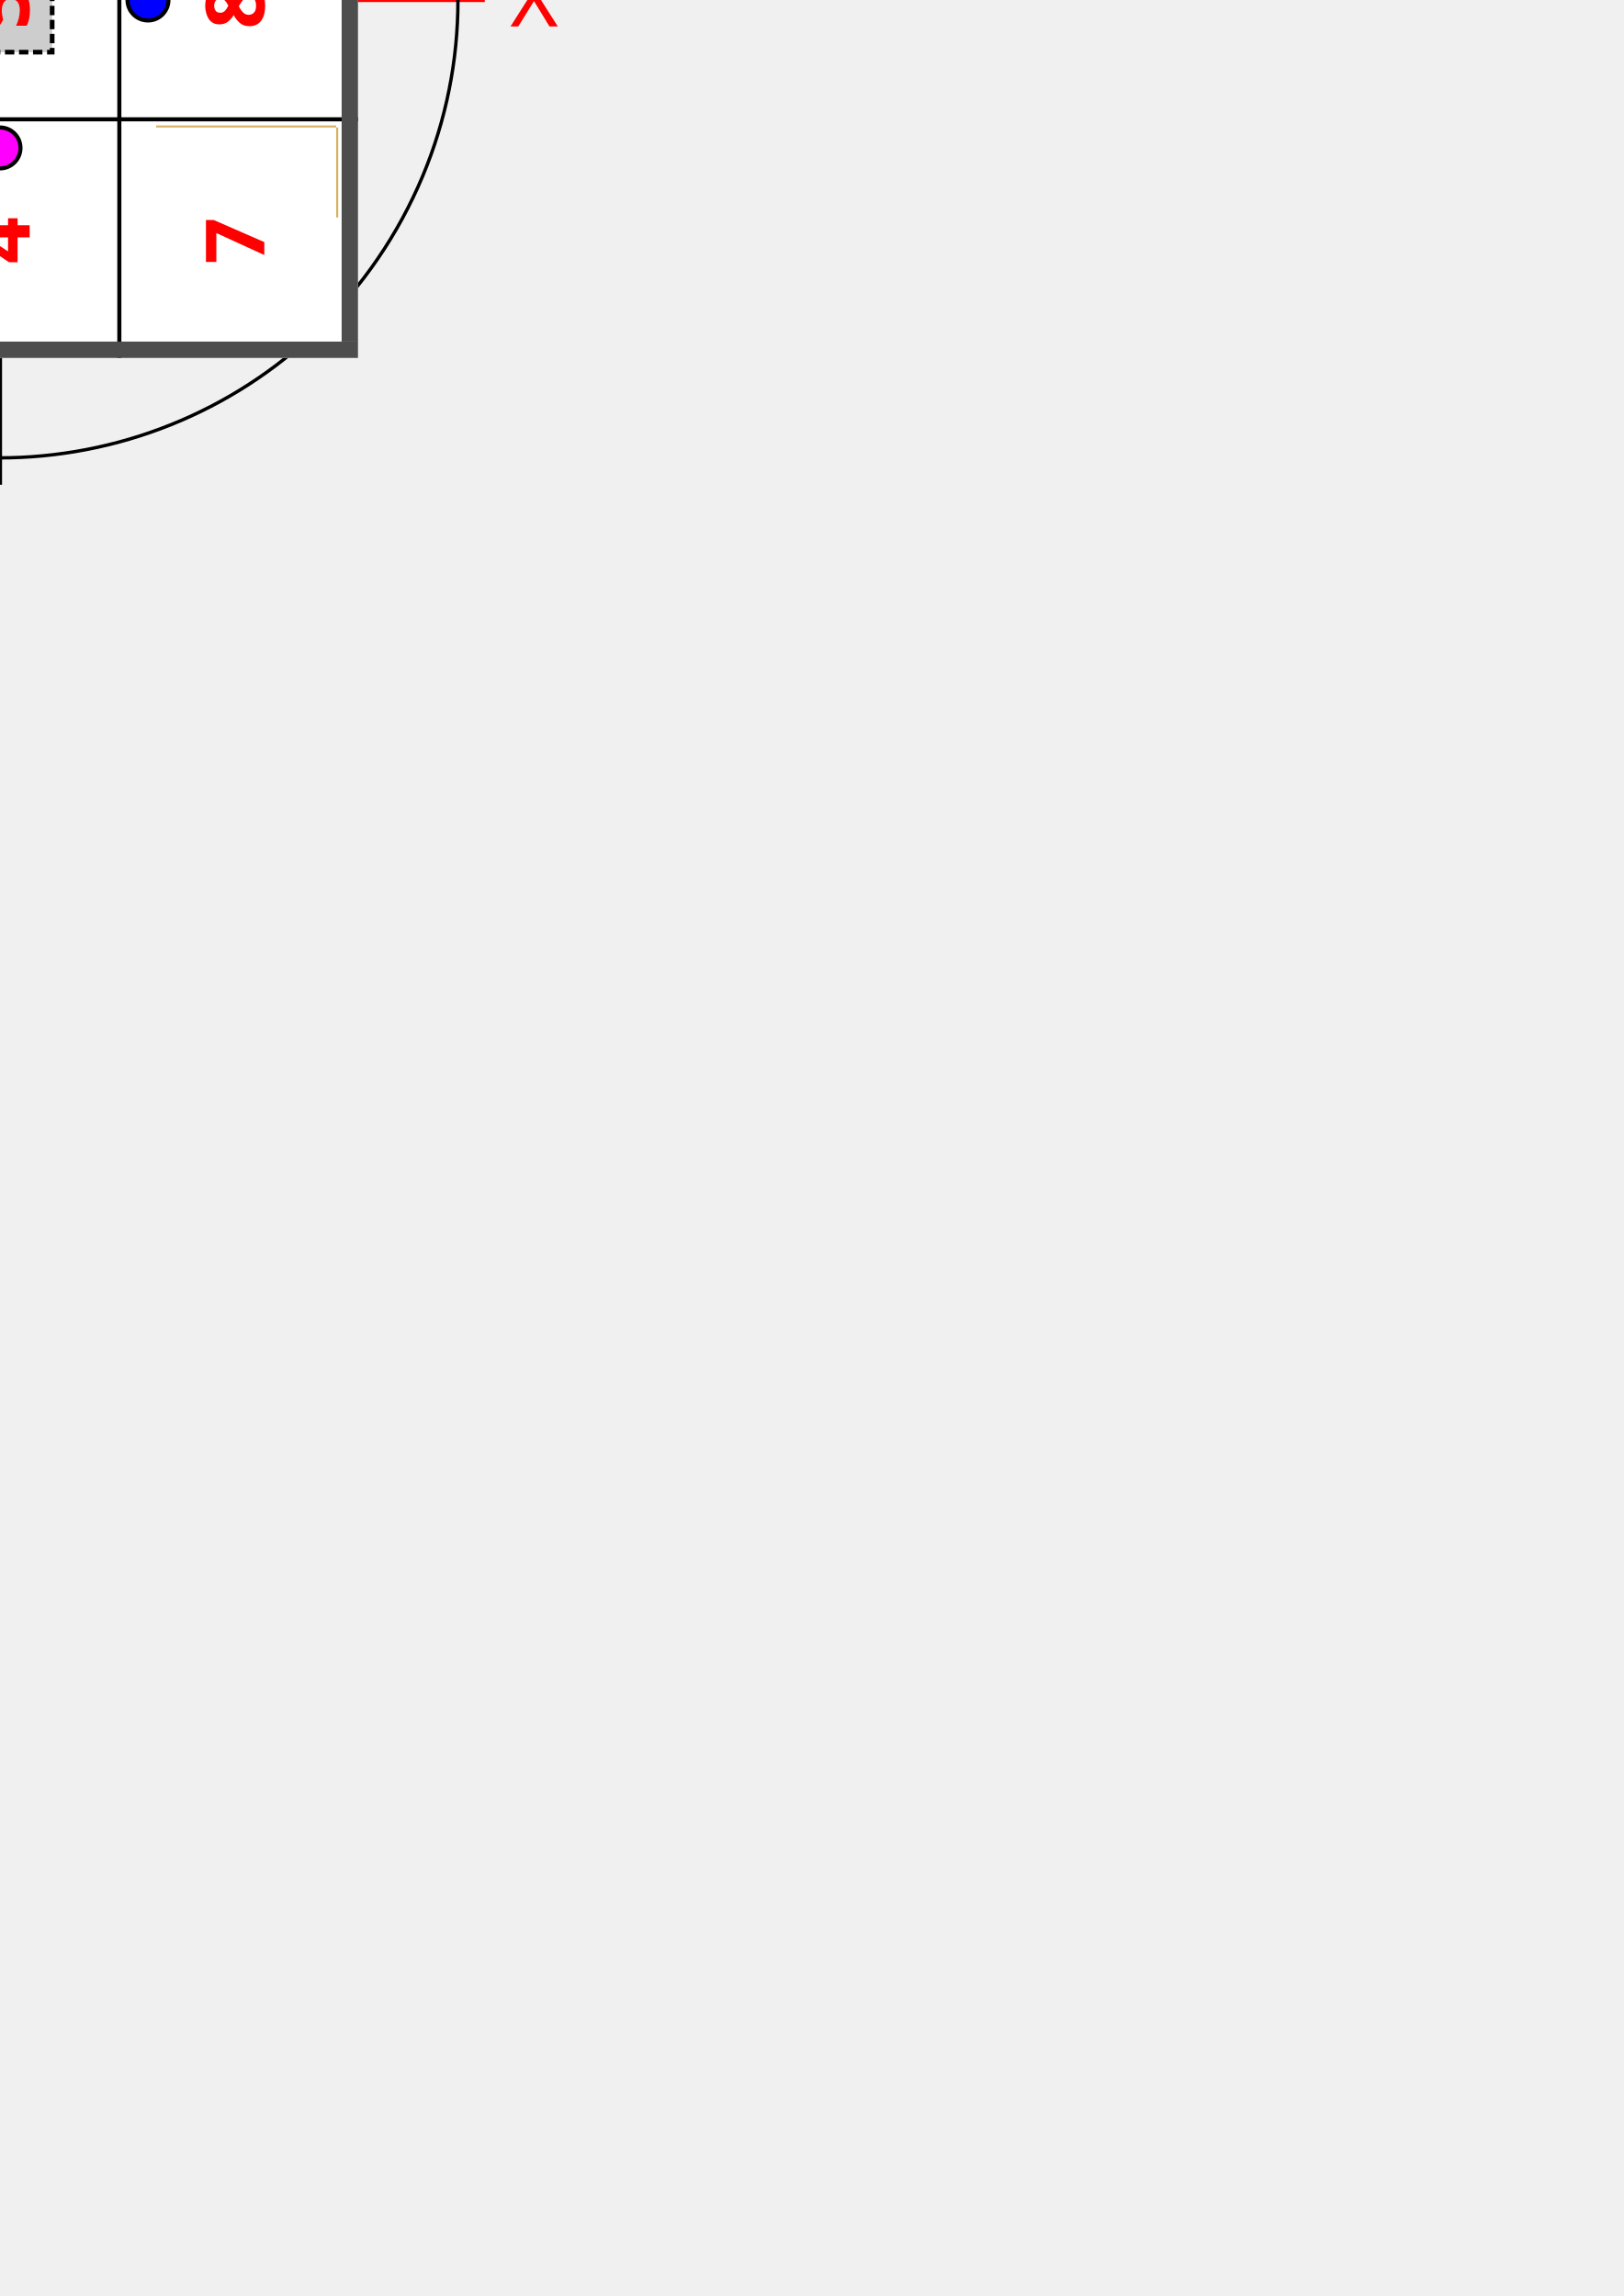
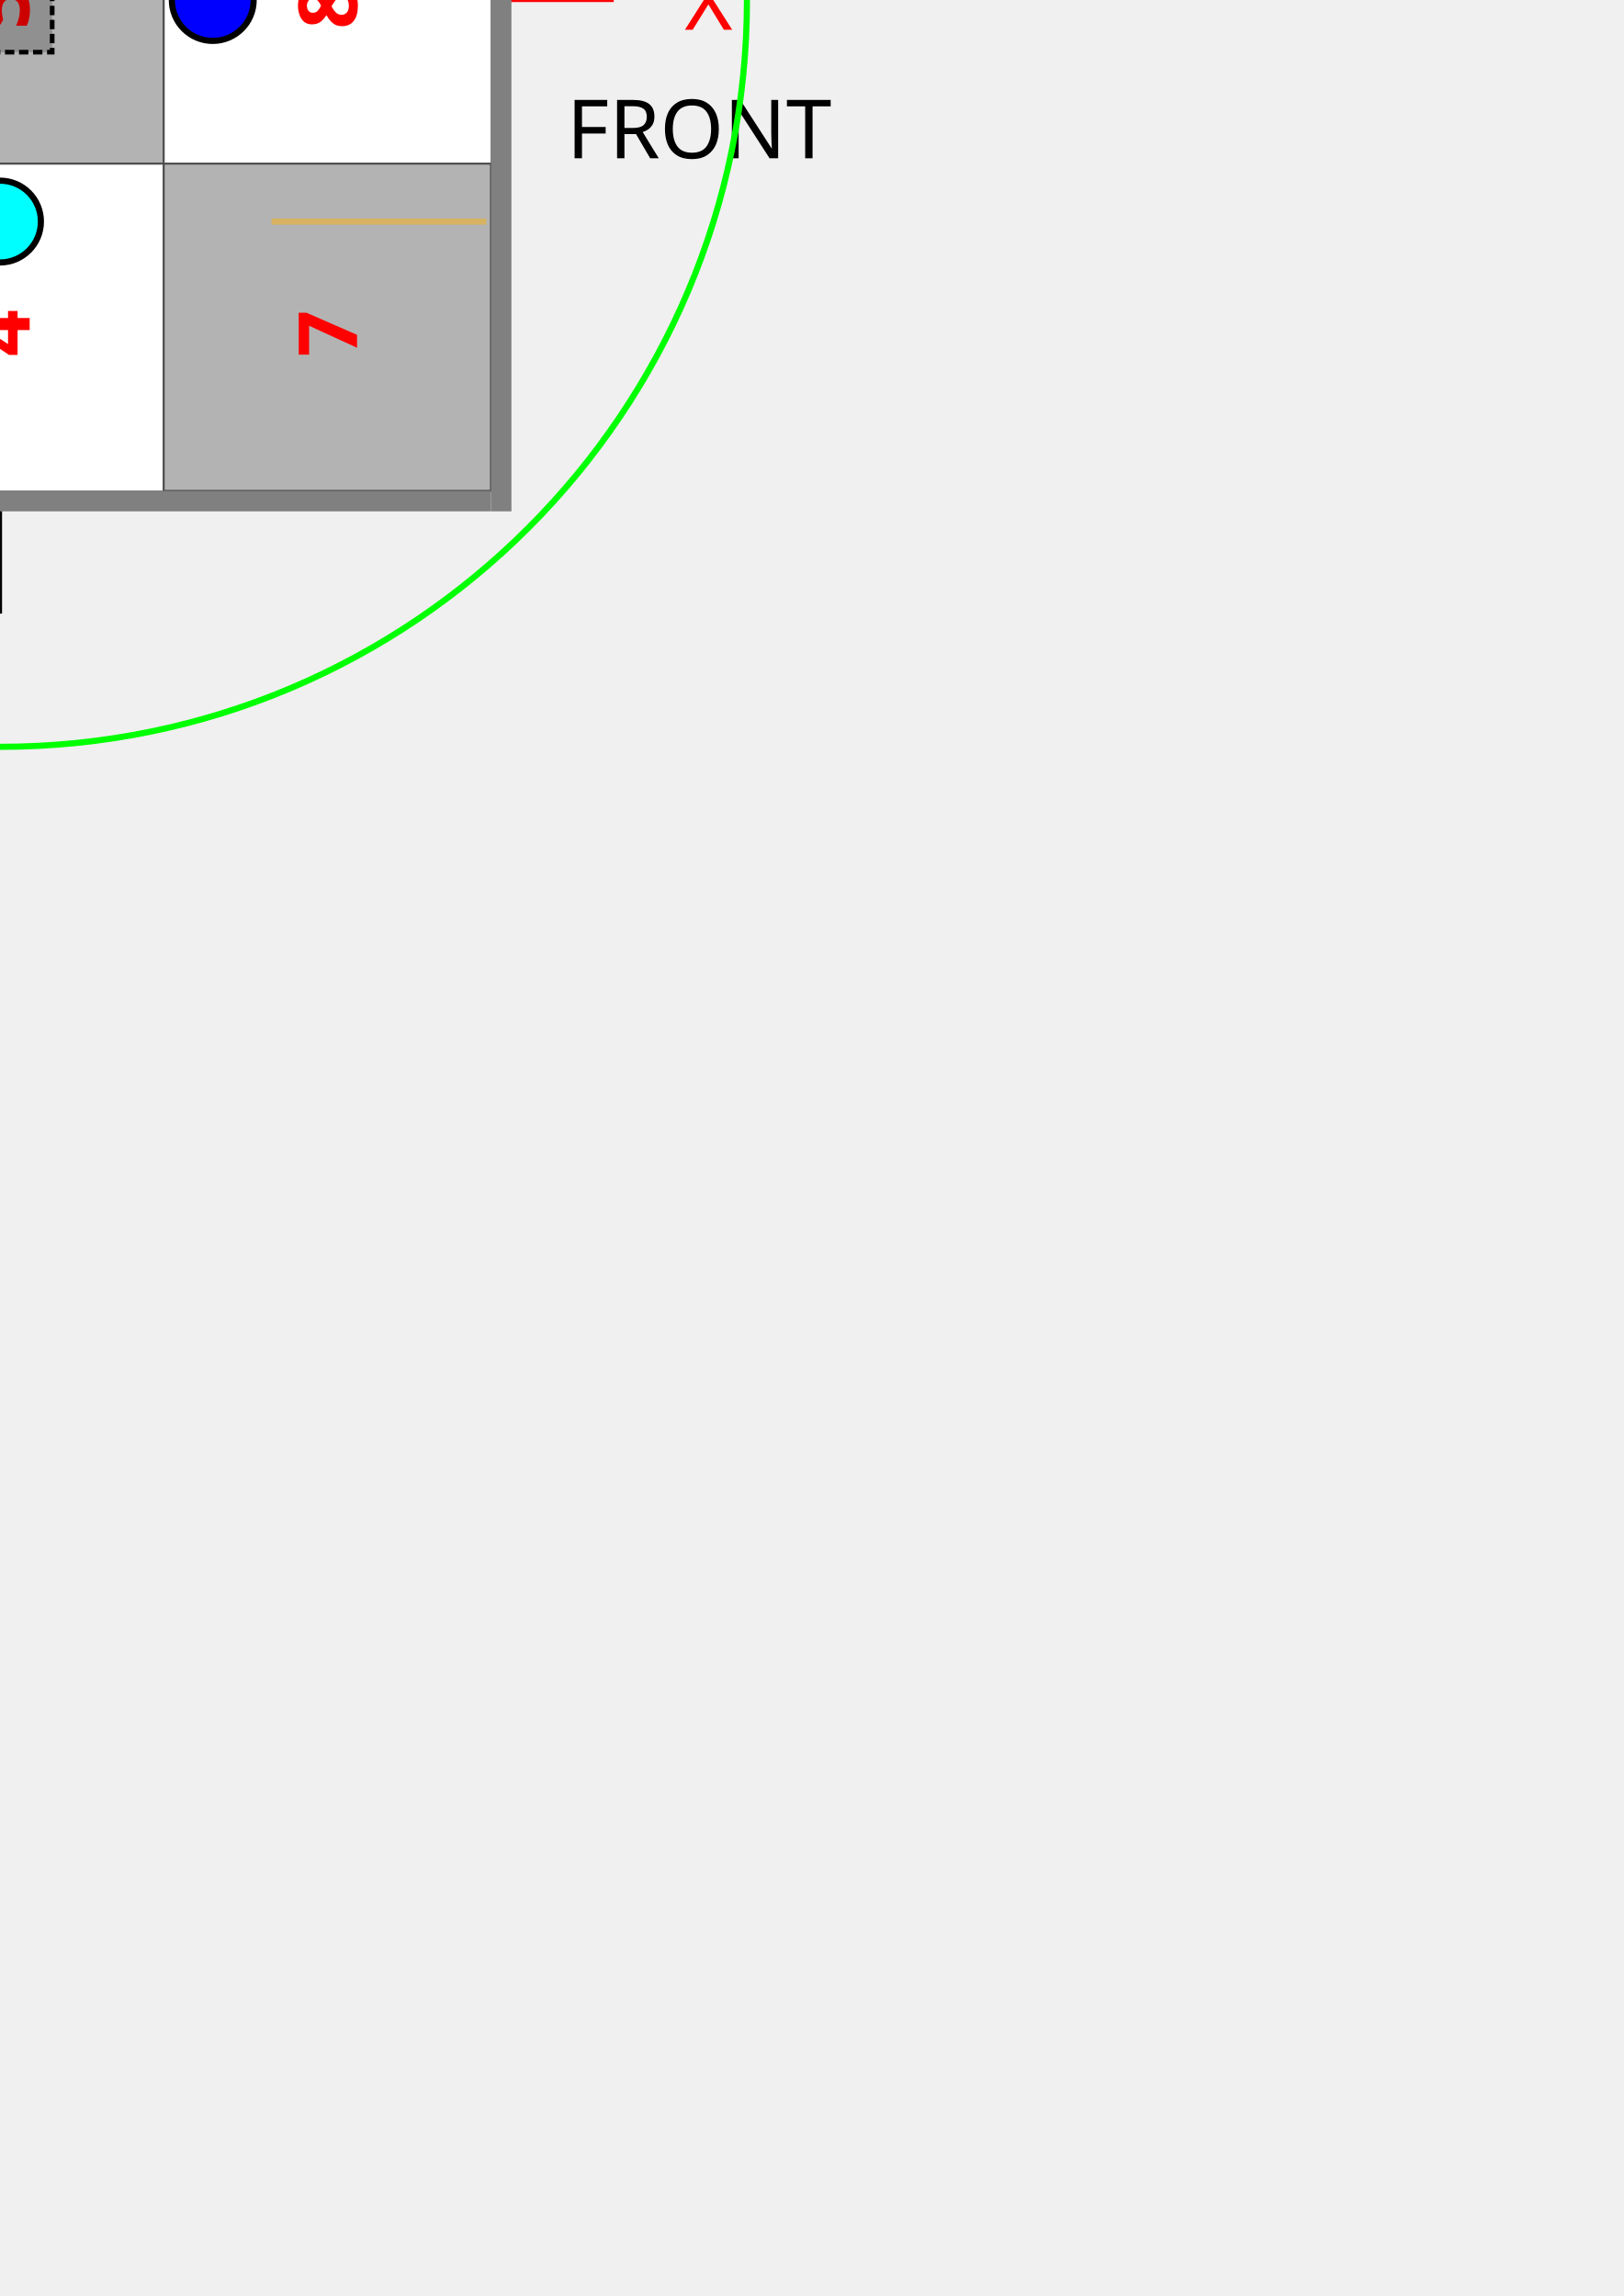
<svg xmlns="http://www.w3.org/2000/svg" width="210mm" height="297mm" viewBox="0 0 210 297" version="1.1" id="svg8">
  <defs id="defs2">
-     <marker style="overflow:visible" id="Arrow1Mstart" refX="0.0" refY="0.0" orient="auto">
-       <path transform="scale(0.4) translate(10,0)" style="fill-rule:evenodd;stroke:#000000;stroke-width:1pt;stroke-opacity:1;fill:#000000;fill-opacity:1" d="M 0.0,0.0 L 5.0,-5.0 L -12.5,0.0 L 5.0,5.0 L 0.0,0.0 z " id="path4593" />
-     </marker>
-     <marker style="overflow:visible" id="Arrow1Sstart" refX="0.0" refY="0.0" orient="auto">
-       <path transform="scale(0.2) translate(6,0)" style="fill-rule:evenodd;stroke:#000000;stroke-width:1pt;stroke-opacity:1;fill:#000000;fill-opacity:1" d="M 0.0,0.0 L 5.0,-5.0 L -12.5,0.0 L 5.0,5.0 L 0.0,0.0 z " id="path4599" />
-     </marker>
    <marker orient="auto" refY="0" refX="0" id="Arrow1Send" style="overflow:visible">
-       <path id="path951" d="M 0,0 5,-5 -12.5,0 5,5 Z" style="fill:#000000;fill-opacity:1;fill-rule:evenodd;stroke:#000000;stroke-width:1pt;stroke-opacity:1" transform="matrix(-0.2,0,0,-0.2,-1.2,0)" />
+       <path id="path951" d="M 0,0 5,-5 -12.5,0 5,5 Z" style="fill:#0000ff;fill-opacity:1;fill-rule:evenodd;stroke:#0000ff;stroke-width:1pt;stroke-opacity:1" transform="matrix(-0.2,0,0,-0.2,-1.2,0)" />
    </marker>
    <marker orient="auto" refY="0" refX="0" id="Arrow1Mend" style="overflow:visible">
      <path id="path945" d="M 0,0 5,-5 -12.5,0 5,5 Z" style="fill:#000000;fill-opacity:1;fill-rule:evenodd;stroke:#000000;stroke-width:1pt;stroke-opacity:1" transform="matrix(-0.4,0,0,-0.4,-4,0)" />
    </marker>
    <marker orient="auto" refY="0" refX="0" id="Arrow1Send-7" style="overflow:visible">
      <path id="path951-8" d="M 0,0 5,-5 -12.5,0 5,5 Z" style="fill:#000000;fill-opacity:1;fill-rule:evenodd;stroke:#000000;stroke-width:1pt;stroke-opacity:1" transform="matrix(-0.2,0,0,-0.2,-1.2,0)" />
    </marker>
    <marker orient="auto" refY="0" refX="0" id="Arrow1Send-2" style="overflow:visible">
      <path id="path951-86" d="M 0,0 5,-5 -12.5,0 5,5 Z" style="fill:#0000ff;fill-opacity:1;fill-rule:evenodd;stroke:#0000ff;stroke-width:1pt;stroke-opacity:1" transform="matrix(-0.2,0,0,-0.2,-1.2,0)" />
    </marker>
    <marker orient="auto" refY="0" refX="0" id="Arrow1Send-2-3" style="overflow:visible">
      <path id="path951-86-8" d="M 0,0 5,-5 -12.5,0 5,5 Z" style="fill:#0000ff;fill-opacity:1;fill-rule:evenodd;stroke:#0000ff;stroke-width:1pt;stroke-opacity:1" transform="matrix(-0.2,0,0,-0.2,-1.2,0)" />
    </marker>
    <marker orient="auto" refY="0" refX="0" id="Arrow1Send-6" style="overflow:visible">
-       <path id="path951-1" d="M 0,0 5,-5 -12.5,0 5,5 Z" style="fill:#000000;fill-opacity:1;fill-rule:evenodd;stroke:#000000;stroke-width:1pt;stroke-opacity:1" transform="matrix(-0.2,0,0,-0.2,-1.2,0)" />
+       <path id="path951-1" d="M 0,0 5,-5 -12.5,0 5,5 Z" style="fill:#0000ff;fill-opacity:1;fill-rule:evenodd;stroke:#0000ff;stroke-width:1pt;stroke-opacity:1" transform="matrix(-0.2,0,0,-0.2,-1.2,0)" />
    </marker>
    <marker orient="auto" refY="0" refX="0" id="Arrow1Send-1" style="overflow:visible">
-       <path id="path951-7" d="M 0,0 5,-5 -12.5,0 5,5 Z" style="fill:#000000;fill-opacity:1;fill-rule:evenodd;stroke:#000000;stroke-width:1pt;stroke-opacity:1" transform="matrix(-0.2,0,0,-0.2,-1.2,0)" />
+       <path id="path951-7" d="M 0,0 5,-5 -12.5,0 5,5 Z" style="fill:#0000ff;fill-opacity:1;fill-rule:evenodd;stroke:#0000ff;stroke-width:1pt;stroke-opacity:1" transform="matrix(-0.2,0,0,-0.2,-1.2,0)" />
    </marker>
-     <marker orient="auto" refY="0" refX="0" id="Arrow1Send-25" style="overflow:visible">
-       <path id="path951-4" d="M 0,0 5,-5 -12.5,0 5,5 Z" style="fill:#000000;fill-opacity:1;fill-rule:evenodd;stroke:#000000;stroke-width:1pt;stroke-opacity:1" transform="matrix(-0.2,0,0,-0.2,-1.2,0)" />
-     </marker>
-     <marker orient="auto" refY="0" refX="0" id="Arrow1Send-6-2" style="overflow:visible">
-       <path id="path951-1-3" d="M 0,0 5,-5 -12.5,0 5,5 Z" style="fill:#000000;fill-opacity:1;fill-rule:evenodd;stroke:#000000;stroke-width:1pt;stroke-opacity:1" transform="matrix(-0.2,0,0,-0.2,-1.2,0)" />
-     </marker>
-     <marker orient="auto" refY="0" refX="0" id="Arrow1Send-1-9" style="overflow:visible">
-       <path id="path951-7-0" d="M 0,0 5,-5 -12.5,0 5,5 Z" style="fill:#000000;fill-opacity:1;fill-rule:evenodd;stroke:#000000;stroke-width:1pt;stroke-opacity:1" transform="matrix(-0.2,0,0,-0.2,-1.2,0)" />
-     </marker>
-     <marker orient="auto" refY="0" refX="0" id="Arrow1Send-25-8" style="overflow:visible">
-       <path id="path951-4-3" d="M 0,0 5,-5 -12.5,0 5,5 Z" style="fill:#000000;fill-opacity:1;fill-rule:evenodd;stroke:#000000;stroke-width:1pt;stroke-opacity:1" transform="matrix(-0.2,0,0,-0.2,-1.2,0)" />
-     </marker>
-     <marker orient="auto" refY="0" refX="0" id="Arrow1Send-6-2-4" style="overflow:visible">
-       <path id="path951-1-3-7" d="M 0,0 5,-5 -12.5,0 5,5 Z" style="fill:#000000;fill-opacity:1;fill-rule:evenodd;stroke:#000000;stroke-width:1pt;stroke-opacity:1" transform="matrix(-0.2,0,0,-0.2,-1.2,0)" />
-     </marker>
-     <marker orient="auto" refY="0" refX="0" id="Arrow1Send-1-9-4" style="overflow:visible">
-       <path id="path951-7-0-6" d="M 0,0 5,-5 -12.5,0 5,5 Z" style="fill:#000000;fill-opacity:1;fill-rule:evenodd;stroke:#000000;stroke-width:1pt;stroke-opacity:1" transform="matrix(-0.2,0,0,-0.2,-1.2,0)" />
-     </marker>
-     <clipPath clipPathUnits="userSpaceOnUse" id="clipPath10415">
-       <rect style="fill:none;fill-opacity:1;stroke:#0000ff;stroke-width:0.265;stroke-miterlimit:4;stroke-dasharray:none;stroke-dashoffset:0;stroke-opacity:1" id="rect10417" width="105.833" height="81.227" x="249.569" y="189.134" />
+     <clipPath clipPathUnits="userSpaceOnUse" id="clipPath1798">
+       <rect style="fill:none;fill-opacity:1;stroke:#0000ff;stroke-width:0.265;stroke-miterlimit:4;stroke-dasharray:none;stroke-dashoffset:0;stroke-opacity:1" id="rect1800" width="105.833" height="81.227" x="292.911" y="246.135" />
    </clipPath>
    <marker orient="auto" refY="0" refX="0" id="Arrow1Send-66" style="overflow:visible">
      <path id="path951-6" d="M 0,0 5,-5 -12.5,0 5,5 Z" style="fill:#000000;fill-opacity:1;fill-rule:evenodd;stroke:#000000;stroke-width:1pt;stroke-opacity:1" transform="matrix(-0.2,0,0,-0.2,-1.2,0)" />
    </marker>
    <marker orient="auto" refY="0" refX="0" id="Arrow1Send-6-8" style="overflow:visible">
      <path id="path951-1-5" d="M 0,0 5,-5 -12.5,0 5,5 Z" style="fill:#000000;fill-opacity:1;fill-rule:evenodd;stroke:#000000;stroke-width:1pt;stroke-opacity:1" transform="matrix(-0.2,0,0,-0.2,-1.2,0)" />
    </marker>
    <marker orient="auto" refY="0" refX="0" id="Arrow1Send-1-7" style="overflow:visible">
      <path id="path951-7-2" d="M 0,0 5,-5 -12.5,0 5,5 Z" style="fill:#000000;fill-opacity:1;fill-rule:evenodd;stroke:#000000;stroke-width:1pt;stroke-opacity:1" transform="matrix(-0.2,0,0,-0.2,-1.2,0)" />
    </marker>
  </defs>
  <g id="layer1" transform="translate(0,297)">
    <g id="g849">
-       <text xml:space="preserve" style="font-style:normal;font-weight:normal;font-size:10.583px;line-height:1.25;font-family:sans-serif;fill:#ff0000;fill-opacity:1;stroke:none;stroke-width:0.265" x="65.986" y="-293.582" id="text3053">
-         <tspan id="tspan3051" x="65.986" y="-293.582" style="fill:#ff0000;stroke-width:0.265">X</tspan>
+       <text xml:space="preserve" style="font-style:normal;font-weight:normal;font-size:10.583px;line-height:1.25;font-family:sans-serif;fill:#ff0000;fill-opacity:1;stroke:none;stroke-width:0.265" x="88.541" y="-293.153" id="text3053">
+         <tspan id="tspan3051" x="88.541" y="-293.153" style="fill:#ff0000;stroke-width:0.265">X</tspan>
      </text>
-       <text xml:space="preserve" style="font-style:normal;font-weight:normal;font-size:10.583px;line-height:1.25;font-family:sans-serif;fill:#00ff00;fill-opacity:1;stroke:none;stroke-width:0.265" x="-3.933" y="-362.329" id="text3053-4">
-         <tspan id="tspan3051-8" x="-3.933" y="-362.329" style="fill:#00ff00;stroke-width:0.265">Y</tspan>
+       <text xml:space="preserve" style="font-style:normal;font-weight:normal;font-size:10.583px;line-height:1.25;font-family:sans-serif;fill:#00ff00;fill-opacity:1;stroke:none;stroke-width:0.265" x="-3.256" y="-380.189" id="text3053-4">
+         <tspan id="tspan3051-8" x="-3.256" y="-380.189" style="fill:#00ff00;stroke-width:0.265">Y</tspan>
      </text>
-       <g id="g1096">
-         <path style="fill:none;stroke:#ff0000;stroke-width:0.529;stroke-linecap:butt;stroke-linejoin:miter;stroke-miterlimit:4;stroke-dasharray:none;stroke-opacity:1" d="M 0,-297 H 62.704" id="path2557" />
-         <path style="fill:none;stroke:#00ff00;stroke-width:0.529;stroke-linecap:butt;stroke-linejoin:miter;stroke-miterlimit:4;stroke-dasharray:none;stroke-opacity:1" d="m 0,-297 v -62.704" id="path2557-5" />
-         <path style="fill:none;stroke:#000000;stroke-width:0.529;stroke-linecap:butt;stroke-linejoin:miter;stroke-miterlimit:4;stroke-dasharray:none;stroke-opacity:1" d="M -62.704,-297 H 0" id="path2557-7" />
-         <path style="fill:none;stroke:#000000;stroke-width:0.529;stroke-linecap:butt;stroke-linejoin:miter;stroke-miterlimit:4;stroke-dasharray:none;stroke-opacity:1" d="M 0,-234.296 V -297" id="path2557-5-6" />
+       <text xml:space="preserve" style="font-style:normal;font-weight:normal;font-size:10.583px;line-height:1.25;font-family:sans-serif;fill:#000000;fill-opacity:1;stroke:none;stroke-width:0.265" x="15.254" y="-373.493" id="text1795">
+         <tspan id="tspan1793" x="15.254" y="-373.493" style="stroke-width:0.265">RIGHT</tspan>
+       </text>
+       <text xml:space="preserve" style="font-style:normal;font-weight:normal;font-size:10.583px;line-height:1.25;font-family:sans-serif;fill:#000000;fill-opacity:1;stroke:none;stroke-width:0.265" x="-40.684" y="-218.735" id="text1799">
+         <tspan id="tspan1797" x="-40.684" y="-218.735" style="stroke-width:0.265">LEFT</tspan>
+       </text>
+       <text xml:space="preserve" style="font-style:normal;font-weight:normal;font-size:10.583px;line-height:1.25;font-family:sans-serif;fill:#000000;fill-opacity:1;stroke:none;stroke-width:0.265" x="73.287" y="-276.525" id="text1803">
+         <tspan id="tspan1801" x="73.287" y="-276.525" style="stroke-width:0.265">FRONT</tspan>
+       </text>
+       <text xml:space="preserve" style="font-style:normal;font-weight:normal;font-size:10.583px;line-height:1.25;font-family:sans-serif;fill:#000000;fill-opacity:1;stroke:none;stroke-width:0.265" x="-99.444" y="-307.819" id="text1807">
+         <tspan id="tspan1805" x="-99.444" y="-307.819" style="stroke-width:0.265">BACK</tspan>
+       </text>
+       <rect style="fill:#0000ff;stroke:#000000;stroke-width:0.265;stroke-miterlimit:4;stroke-dasharray:none" id="rect857" width="7.435" height="8.096" x="-113.09" y="-335.485" />
+       <g id="g1100" transform="translate(-98.83055,-89.55675)">
+         <path style="fill:none;stroke:#ff0000;stroke-width:0.529;stroke-linecap:butt;stroke-linejoin:miter;stroke-miterlimit:4;stroke-dasharray:none;stroke-opacity:1" d="M 98.831,-207.443 H 178.206" id="path2557" />
+         <path style="fill:none;stroke:#00ff00;stroke-width:0.529;stroke-linecap:butt;stroke-linejoin:miter;stroke-miterlimit:4;stroke-dasharray:none;stroke-opacity:1" d="m 98.831,-207.443 v -79.375" id="path2557-5" />
+         <path style="fill:none;stroke:#000000;stroke-width:0.529;stroke-linecap:butt;stroke-linejoin:miter;stroke-miterlimit:4;stroke-dasharray:none;stroke-opacity:1" d="M 19.456,-207.443 H 98.831" id="path2557-7" />
+         <path style="fill:none;stroke:#000000;stroke-width:0.529;stroke-linecap:butt;stroke-linejoin:miter;stroke-miterlimit:4;stroke-dasharray:none;stroke-opacity:1" d="m 98.831,-128.068 v -79.375" id="path2557-5-6" />
      </g>
-       <circle cy="92.442" cx="-287.646" id="path3561-4" style="fill:#ffff00;fill-opacity:1;stroke:#000000;stroke-width:0.529;stroke-miterlimit:4;stroke-dasharray:none;stroke-dashoffset:0;stroke-opacity:1" transform="rotate(90)" r="2.646" />
-       <circle cy="72.464" cx="-344.452" id="path3561-8-2" style="fill:#ff0000;fill-opacity:1;stroke:#000000;stroke-width:0.529;stroke-miterlimit:4;stroke-dasharray:none;stroke-dashoffset:0;stroke-opacity:1" transform="rotate(90)" r="2.646" />
-       <g id="g4252" transform="translate(146.146,-80.34295)">
-         <circle style="fill:#ffffff;stroke:#ff0000;stroke-width:0.265" id="path3667-5" cx="-76.068" cy="-248.925" r="5.821" />
-         <circle style="fill:#ffffff;stroke:#ff0000;stroke-width:0.265" id="path3667" cx="-76.068" cy="-248.925" r="3.797" />
+       <g id="g3063" transform="translate(-67.12169,-71.20699)" style="stroke:#000000">
+         <circle style="fill:none;stroke:#000000;stroke-width:0.265" id="path3667-5" cx="-36.564" cy="-300.64" r="5.821" />
+         <circle style="fill:none;stroke:#000000;stroke-width:0.265" id="path3667" cx="-36.564" cy="-300.64" r="3.797" />
      </g>
-       <circle cy="148.5" cx="-257.21" id="path3561-2" style="fill:none;fill-opacity:1;stroke:#000000;stroke-width:0.434;stroke-miterlimit:4;stroke-dasharray:none;stroke-dashoffset:0;stroke-opacity:1" r="59.218" transform="rotate(120)" />
-       <g id="g1216">
-         <rect style="fill:#ffffff;fill-opacity:1;stroke:none;stroke-width:0.669;stroke-miterlimit:4;stroke-dasharray:none;stroke-dashoffset:0;stroke-opacity:1" id="rect929" width="92.604" height="92.604" x="-46.302" y="-343.302" />
+       <circle style="fill:none;stroke:#00ff00;stroke-width:0.794" id="path1905" cx="297" cy="-1.1035156e-05" r="96.606" transform="rotate(-90)" />
+       <g id="g3165" transform="matrix(1.36612,0,0,1.36612,40.50917,14.69102)">
+         <path style="fill:none;stroke:#00ff00;stroke-width:0.265px;stroke-linecap:butt;stroke-linejoin:miter;stroke-opacity:1" d="m 65.773,-267.914 v 3.508" id="path3099" />
+         <path style="fill:none;stroke:#ff0000;stroke-width:0.265px;stroke-linecap:butt;stroke-linejoin:miter;stroke-opacity:1" d="M 69.281,-264.406 H 65.773" id="path3099-2" />
+         <path style="fill:none;stroke:#000000;stroke-width:0.265px;stroke-linecap:butt;stroke-linejoin:miter;stroke-opacity:1" d="m 65.773,-260.898 v -3.508" id="path3099-3" />
+         <path style="fill:none;stroke:#000000;stroke-width:0.265px;stroke-linecap:butt;stroke-linejoin:miter;stroke-opacity:1" d="m 62.265,-264.406 h 3.508" id="path3099-2-7" />
+       </g>
+       <g id="g1030">
+         <path style="fill:none;stroke:#000000;stroke-width:0.265px;stroke-linecap:butt;stroke-linejoin:miter;stroke-opacity:1" d="m 63.5,-360.5 2e-5,42.333 10e-6,42.333 3e-5,42.333" id="path2332-9-9" />
+         <path style="fill:none;stroke:#000000;stroke-width:0.265px;stroke-linecap:butt;stroke-linejoin:miter;stroke-opacity:1" d="m -63.5,-233.5 42.333,-2e-5 42.333,-1e-5 42.333,-3e-5" id="path2332-6" />
+         <path style="fill:#ffffff;stroke:none;stroke-width:0.265px;stroke-linecap:butt;stroke-linejoin:miter;stroke-opacity:1" d="m 21.167,-360.5 -1.2e-5,42.333 -42.333,2e-5 1.3e-5,-42.333 z" id="path2332-8" />
+         <path style="fill:#ffffff;stroke:none;stroke-width:0.265px;stroke-linecap:butt;stroke-linejoin:miter;stroke-opacity:1" d="m -21.167,-318.167 -1.2e-5,42.333 -42.333,2e-5 1.3e-5,-42.333 z" id="path2332-7" />
+         <path style="fill:#b3b3b3;stroke:#4d4d4d;stroke-width:0.265px;stroke-linecap:butt;stroke-linejoin:miter;stroke-opacity:1" d="m -21.167,-360.5 -1.2e-5,42.333 -42.333,2e-5 L -63.5,-360.5 Z" id="path2332" />
+         <path style="fill:#ffffff;stroke:none;stroke-width:0.265px;stroke-linecap:butt;stroke-linejoin:miter;stroke-opacity:1" d="m 63.5,-318.167 -1.2e-5,42.333 -42.333,2e-5 1.3e-5,-42.333 z" id="path2332-8-6-6" />
+         <path style="fill:#b3b3b3;fill-opacity:1;stroke:#4d4d4d;stroke-width:0.265px;stroke-linecap:butt;stroke-linejoin:miter;stroke-opacity:1" d="m 63.5,-360.5 -1.2e-5,42.333 -42.333,2e-5 1.3e-5,-42.333 z" id="path2332-8-6" />
+         <path style="fill:#ffffff;stroke:none;stroke-width:0.265px;stroke-linecap:butt;stroke-linejoin:miter;stroke-opacity:1" d="m 21.167,-275.833 -1.2e-5,42.333 -42.333,2e-5 1.3e-5,-42.333 z" id="path2332-8-0" />
+         <path style="fill:#b3b3b3;fill-opacity:1;stroke:#4d4d4d;stroke-width:0.265;stroke-linecap:butt;stroke-linejoin:miter;stroke-miterlimit:4;stroke-dasharray:none;stroke-opacity:1" d="m 63.5,-275.833 -1.2e-5,42.333 -42.333,2e-5 1.3e-5,-42.333 z" id="path2332-8-6-1" />
+         <path style="fill:#b3b3b3;fill-opacity:1;stroke:#4d4d4d;stroke-width:0.265px;stroke-linecap:butt;stroke-linejoin:miter;stroke-opacity:1" d="m -21.167,-275.833 -1.2e-5,42.333 -42.333,2e-5 1.3e-5,-42.333 z" id="path2332-3" />
+         <path style="fill:#b3b3b3;fill-opacity:1;stroke:#4d4d4d;stroke-width:0.265px;stroke-linecap:butt;stroke-linejoin:miter;stroke-opacity:1" d="m 21.167,-318.167 -1.2e-5,42.333 -42.333,2e-5 1.3e-5,-42.333 z" id="path2332-8-62" />
+         <text xml:space="preserve" style="font-style:normal;font-weight:normal;font-size:10.583px;line-height:1.25;font-family:sans-serif;fill:#000000;fill-opacity:1;stroke:none;stroke-width:0.265" x="250.724" y="-38.476" id="text2597" transform="rotate(-90)">
+           <tspan id="tspan2595" x="250.724" y="-38.476" style="font-weight:bold;fill:#ff0000;stroke-width:0.265">1</tspan>
+         </text>
+         <text xml:space="preserve" style="font-style:normal;font-weight:normal;font-size:10.583px;line-height:1.25;font-family:sans-serif;fill:#000000;fill-opacity:1;stroke:none;stroke-width:0.265" x="293.024" y="-38.411" id="text2597-9" transform="rotate(-90)">
+           <tspan id="tspan2595-5" x="293.024" y="-38.411" style="font-weight:bold;fill:#ff0000;stroke-width:0.265">2</tspan>
+         </text>
+         <text xml:space="preserve" style="font-style:normal;font-weight:normal;font-size:10.583px;line-height:1.25;font-family:sans-serif;fill:#000000;fill-opacity:1;stroke:none;stroke-width:0.265" x="335.574" y="-38.486" id="text2597-9-8" transform="rotate(-90)">
+           <tspan id="tspan2595-5-3" x="335.574" y="-38.486" style="font-weight:bold;fill:#ff0000;stroke-width:0.265">3</tspan>
+         </text>
+         <text xml:space="preserve" style="font-style:normal;font-weight:normal;font-size:10.583px;line-height:1.25;font-family:sans-serif;fill:#000000;fill-opacity:1;stroke:none;stroke-width:0.265" x="250.897" y="3.837" id="text2597-9-8-8" transform="rotate(-90)">
+           <tspan id="tspan2595-5-3-3" x="250.897" y="3.837" style="font-weight:bold;fill:#ff0000;stroke-width:0.265">4</tspan>
+         </text>
+         <text xml:space="preserve" style="font-style:normal;font-weight:normal;font-size:10.583px;line-height:1.25;font-family:sans-serif;fill:#000000;fill-opacity:1;stroke:none;stroke-width:0.265" x="293.16" y="3.767" id="text2597-9-8-8-2" transform="rotate(-90)">
+           <tspan id="tspan2595-5-3-3-8" x="293.16" y="3.767" style="font-weight:bold;fill:#ff0000;stroke-width:0.265">5</tspan>
+         </text>
+         <text xml:space="preserve" style="font-style:normal;font-weight:normal;font-size:10.583px;line-height:1.25;font-family:sans-serif;fill:#000000;fill-opacity:1;stroke:none;stroke-width:0.265" x="335.494" y="3.84" id="text2597-9-8-8-2-9" transform="rotate(-90)">
+           <tspan id="tspan2595-5-3-3-8-7" x="335.494" y="3.84" style="font-weight:bold;fill:#ff0000;stroke-width:0.265">6</tspan>
+         </text>
+         <text xml:space="preserve" style="font-style:normal;font-weight:normal;font-size:10.583px;line-height:1.25;font-family:sans-serif;fill:#000000;fill-opacity:1;stroke:none;stroke-width:0.265" x="250.845" y="46.181" id="text2597-9-8-8-2-9-5" transform="rotate(-90)">
+           <tspan id="tspan2595-5-3-3-8-7-1" x="250.845" y="46.181" style="font-weight:bold;fill:#ff0000;stroke-width:0.265">7</tspan>
+         </text>
+         <text xml:space="preserve" style="font-style:normal;font-weight:normal;font-size:10.583px;line-height:1.25;font-family:sans-serif;fill:#000000;fill-opacity:1;stroke:none;stroke-width:0.265" x="293.238" y="46.181" id="text2597-9-8-8-2-9-5-7" transform="rotate(-90)">
+           <tspan id="tspan2595-5-3-3-8-7-1-8" x="293.238" y="46.181" style="font-weight:bold;fill:#ff0000;stroke-width:0.265">8</tspan>
+         </text>
+         <text xml:space="preserve" style="font-style:normal;font-weight:normal;font-size:10.583px;line-height:1.25;font-family:sans-serif;fill:#000000;fill-opacity:1;stroke:none;stroke-width:0.265" x="335.649" y="46.183" id="text2597-9-8-8-2-9-5-7-5" transform="rotate(-90)">
+           <tspan id="tspan2595-5-3-3-8-7-1-8-5" x="335.649" y="46.183" style="font-weight:bold;fill:#ff0000;stroke-width:0.265">9</tspan>
+         </text>
        <rect style="fill:#000000;fill-opacity:0.196;stroke:#000000;stroke-width:0.605;stroke-miterlimit:4;stroke-dasharray:1.21, 0.605;stroke-dashoffset:0;stroke-opacity:1" id="rect1243" width="13.494" height="13.494" x="290.253" y="-6.747" transform="rotate(-90)" />
-         <path style="fill:none;stroke:#000000;stroke-width:0.529;stroke-linecap:butt;stroke-linejoin:miter;stroke-miterlimit:4;stroke-dasharray:none;stroke-opacity:1" d="M -15.434,-312.434 H 15.434" id="path1017" />
-         <path style="fill:none;stroke:#000000;stroke-width:0.529;stroke-linecap:butt;stroke-linejoin:miter;stroke-miterlimit:4;stroke-dasharray:none;stroke-opacity:1" d="M -15.434,-281.566 H 15.434" id="path1017-7" />
-         <path style="fill:none;stroke:#000000;stroke-width:0.529;stroke-linecap:butt;stroke-linejoin:miter;stroke-opacity:1;stroke-miterlimit:4;stroke-dasharray:none" d="m -15.434,-281.566 v -30.868" id="path1017-7-2" />
-         <path style="fill:none;stroke:#000000;stroke-width:0.529;stroke-linecap:butt;stroke-linejoin:miter;stroke-opacity:1;stroke-miterlimit:4;stroke-dasharray:none" d="m 15.434,-281.566 v -30.868" id="path1017-7-2-6" />
-         <path style="fill:none;stroke:#000000;stroke-width:0.529;stroke-linecap:butt;stroke-linejoin:miter;stroke-opacity:1;stroke-miterlimit:4;stroke-dasharray:none" d="M 15.434,-312.434 H 46.302" id="path1017-2" />
-         <path style="fill:none;stroke:#000000;stroke-width:0.529;stroke-linecap:butt;stroke-linejoin:miter;stroke-opacity:1;stroke-miterlimit:4;stroke-dasharray:none" d="M 15.434,-281.566 H 46.302" id="path1017-7-3" />
-         <path style="fill:none;stroke:#000000;stroke-width:0.529;stroke-linecap:butt;stroke-linejoin:miter;stroke-opacity:1;stroke-miterlimit:4;stroke-dasharray:none" d="m -46.302,-312.434 h 30.868" id="path1017-2-4" />
-         <path style="fill:none;stroke:#000000;stroke-width:0.529;stroke-linecap:butt;stroke-linejoin:miter;stroke-opacity:1;stroke-miterlimit:4;stroke-dasharray:none" d="m -46.302,-281.566 h 30.868" id="path1017-7-3-5" />
-         <path style="fill:none;stroke:#000000;stroke-width:0.529;stroke-linecap:butt;stroke-linejoin:miter;stroke-miterlimit:4;stroke-dasharray:none;stroke-opacity:1" d="M -15.434,-312.434 V -343.302" id="path1017-7-2-0" />
-         <path style="fill:none;stroke:#000000;stroke-width:0.529;stroke-linecap:butt;stroke-linejoin:miter;stroke-opacity:1;stroke-miterlimit:4;stroke-dasharray:none" d="M 15.434,-312.434 V -343.302" id="path1017-7-2-6-4" />
-         <rect style="fill:#4d4d4d;fill-opacity:1;stroke:none;stroke-width:1.735;stroke-miterlimit:4;stroke-dasharray:none;stroke-dashoffset:0;stroke-opacity:1" id="rect971-4-6-6" width="2.117" height="92.604" x="341.185" y="-46.302" transform="rotate(-90)" />
-         <path style="fill:none;stroke:#000000;stroke-width:0.529;stroke-linecap:butt;stroke-linejoin:miter;stroke-opacity:1;stroke-miterlimit:4;stroke-dasharray:none" d="m -15.434,-250.698 v -30.868" id="path1017-7-2-0-0" />
-         <path style="fill:none;stroke:#000000;stroke-width:0.529;stroke-linecap:butt;stroke-linejoin:miter;stroke-opacity:1;stroke-miterlimit:4;stroke-dasharray:none" d="m 15.434,-250.698 v -30.868" id="path1017-7-2-6-4-9" />
-         <rect style="fill:#4d4d4d;fill-opacity:1;stroke:none;stroke-width:1.735;stroke-miterlimit:4;stroke-dasharray:none;stroke-dashoffset:0;stroke-opacity:1" id="rect971-4" width="2.117" height="88.371" x="44.185" y="-341.185" />
-         <rect style="fill:#4d4d4d;fill-opacity:1;stroke:none;stroke-width:1.735;stroke-miterlimit:4;stroke-dasharray:none;stroke-dashoffset:0;stroke-opacity:1" id="rect971-4-4" width="2.117" height="88.371" x="-46.302" y="-341.185" />
-         <rect style="fill:#4d4d4d;fill-opacity:1;stroke:none;stroke-width:1.735;stroke-miterlimit:4;stroke-dasharray:none;stroke-dashoffset:0;stroke-opacity:1" id="rect971-4-6-6-1" width="2.117" height="92.604" x="250.698" y="-46.302" transform="rotate(-90)" />
-         <text xml:space="preserve" style="font-style:normal;font-weight:normal;font-size:10.583px;line-height:1.25;font-family:sans-serif;fill:#000000;fill-opacity:1;stroke:none;stroke-width:0.265" x="323.654" y="34.189" id="text2597-9-8-8-2-9-5-7-5" transform="rotate(-90)">
-           <tspan id="tspan2595-5-3-3-8-7-1-8-5" x="323.654" y="34.189" style="font-weight:bold;fill:#ff0000;stroke-width:0.265">9</tspan>
-         </text>
-         <text xml:space="preserve" style="font-style:normal;font-weight:normal;font-size:10.583px;line-height:1.25;font-family:sans-serif;fill:#000000;fill-opacity:1;stroke:none;stroke-width:0.265" x="293.238" y="34.186" id="text2597-9-8-8-2-9-5-7-5-0" transform="rotate(-90)">
-           <tspan id="tspan2595-5-3-3-8-7-1-8-5-9" x="293.238" y="34.186" style="font-weight:bold;fill:#ff0000;stroke-width:0.265">8</tspan>
-         </text>
-         <text xml:space="preserve" style="font-style:normal;font-weight:normal;font-size:10.583px;line-height:1.25;font-family:sans-serif;fill:#000000;fill-opacity:1;stroke:none;stroke-width:0.265" x="262.84" y="34.186" id="text2597-9-8-8-2-9-5-7-5-0-4" transform="rotate(-90)">
-           <tspan id="tspan2595-5-3-3-8-7-1-8-5-9-5" x="262.84" y="34.186" style="font-weight:bold;fill:#ff0000;stroke-width:0.265">7</tspan>
-         </text>
-         <text xml:space="preserve" style="font-style:normal;font-weight:normal;font-size:10.583px;line-height:1.25;font-family:sans-serif;fill:#000000;fill-opacity:1;stroke:none;stroke-width:0.265" x="323.499" y="3.84" id="text2597-9-8-8-2-9-5-7-5-0-4-3" transform="rotate(-90)">
-           <tspan id="tspan2595-5-3-3-8-7-1-8-5-9-5-8" x="323.499" y="3.84" style="font-weight:bold;fill:#ff0000;stroke-width:0.265">6</tspan>
-         </text>
-         <text xml:space="preserve" style="font-style:normal;font-weight:normal;font-size:10.583px;line-height:1.25;font-family:sans-serif;fill:#000000;fill-opacity:1;stroke:none;stroke-width:0.265" x="293.16" y="3.767" id="text2597-9-8-8-2-9-5-7-5-0-4-3-7" transform="rotate(-90)">
-           <tspan id="tspan2595-5-3-3-8-7-1-8-5-9-5-8-5" x="293.16" y="3.767" style="font-weight:bold;fill:#ff0000;stroke-width:0.265">5</tspan>
-         </text>
-         <text xml:space="preserve" style="font-style:normal;font-weight:normal;font-size:10.583px;line-height:1.25;font-family:sans-serif;fill:#000000;fill-opacity:1;stroke:none;stroke-width:0.265" x="262.891" y="3.837" id="text2597-9-8-8-2-9-5-7-5-0-4-3-7-3" transform="rotate(-90)">
-           <tspan id="tspan2595-5-3-3-8-7-1-8-5-9-5-8-5-7" x="262.891" y="3.837" style="font-weight:bold;fill:#ff0000;stroke-width:0.265">4</tspan>
-         </text>
-         <text xml:space="preserve" style="font-style:normal;font-weight:normal;font-size:10.583px;line-height:1.25;font-family:sans-serif;fill:#000000;fill-opacity:1;stroke:none;stroke-width:0.265" x="323.579" y="-26.492" id="text2597-9-8-8-2-9-5-7-5-0-4-3-7-3-4" transform="rotate(-90)">
-           <tspan id="tspan2595-5-3-3-8-7-1-8-5-9-5-8-5-7-1" x="323.579" y="-26.492" style="font-weight:bold;fill:#ff0000;stroke-width:0.265">3</tspan>
-         </text>
-         <text xml:space="preserve" style="font-style:normal;font-weight:normal;font-size:10.583px;line-height:1.25;font-family:sans-serif;fill:#000000;fill-opacity:1;stroke:none;stroke-width:0.265" x="293.024" y="-26.417" id="text2597-9-8-8-2-9-5-7-5-0-4-3-7-3-4-9" transform="rotate(-90)">
-           <tspan id="tspan2595-5-3-3-8-7-1-8-5-9-5-8-5-7-1-0" x="293.024" y="-26.417" style="font-weight:bold;fill:#ff0000;stroke-width:0.265">2</tspan>
-         </text>
-         <text xml:space="preserve" style="font-style:normal;font-weight:normal;font-size:10.583px;line-height:1.25;font-family:sans-serif;fill:#000000;fill-opacity:1;stroke:none;stroke-width:0.265" x="262.718" y="-26.481" id="text2597-9-8-8-2-9-5-7-5-0-4-3-7-3-4-9-0" transform="rotate(-90)">
-           <tspan id="tspan2595-5-3-3-8-7-1-8-5-9-5-8-5-7-1-0-2" x="262.718" y="-26.481" style="font-weight:bold;fill:#ff0000;stroke-width:0.265">1</tspan>
-         </text>
-         <circle cy="4e-06" cx="-316.138" id="path3561-8" style="fill:#00ffff;fill-opacity:1;stroke:#000000;stroke-width:0.529;stroke-miterlimit:4;stroke-dasharray:none;stroke-dashoffset:0;stroke-opacity:1" transform="rotate(90)" r="2.646" />
-         <circle cy="3.9795414e-06" cx="-277.862" id="path3561-8-0" style="fill:#ff00ff;fill-opacity:1;stroke:#000000;stroke-width:0.529;stroke-miterlimit:4;stroke-dasharray:none;stroke-dashoffset:0;stroke-opacity:1" transform="rotate(90)" r="2.646" />
-         <circle cy="19.138" cx="-297" id="path3561-8-62" style="fill:#00ff00;fill-opacity:1;stroke:#000000;stroke-width:0.529;stroke-miterlimit:4;stroke-dasharray:none;stroke-dashoffset:0;stroke-opacity:1" transform="rotate(90)" r="2.646" />
-         <g id="g1160">
-           <rect style="fill:#d7b262;fill-opacity:1;stroke:none;stroke-width:0.794;stroke-miterlimit:4;stroke-dasharray:none;stroke-opacity:1;stop-color:#000000" id="rect1467-4" width="23.283" height="0.265" x="-276.804" y="16.228" transform="rotate(90)" />
-           <rect style="fill:#d7b262;fill-opacity:1;stroke:none;stroke-width:0.794;stroke-miterlimit:4;stroke-dasharray:none;stroke-opacity:1;stop-color:#000000" id="rect1467-6-3-3-5" width="11.642" height="0.265" x="-28.134" y="-253.52" />
+         <g id="g2570">
+           <rect y="-360.5" x="63.5" height="129.646" width="2.646" id="rect971-4-6-6-6-5-3-5" style="fill:#808080;fill-opacity:1;stroke:none;stroke-width:2.892;stroke-miterlimit:4;stroke-dasharray:none;stroke-dashoffset:0;stroke-opacity:1" />
+           <rect transform="rotate(-90)" y="-66.146" x="230.854" height="129.646" width="2.646" id="rect971-4-6-6-6-5-3" style="fill:#808080;fill-opacity:1;stroke:none;stroke-width:2.892;stroke-miterlimit:4;stroke-dasharray:none;stroke-dashoffset:0;stroke-opacity:1" />
+           <rect transform="rotate(-90)" y="-63.5" x="360.5" height="129.646" width="2.646" id="rect971-4-6-6-6" style="fill:#808080;fill-opacity:1;stroke:none;stroke-width:2.892;stroke-miterlimit:4;stroke-dasharray:none;stroke-dashoffset:0;stroke-opacity:1" />
+           <rect transform="scale(-1)" y="233.5" x="63.5" height="129.646" width="2.646" id="rect971-4-6-6-6-5" style="fill:#808080;fill-opacity:1;stroke:none;stroke-width:2.892;stroke-miterlimit:4;stroke-dasharray:none;stroke-dashoffset:0;stroke-opacity:1" />
        </g>
-         <g id="g1537-7-0" transform="translate(65.87229,75.57009)">
-           <rect style="fill:#d7b262;fill-opacity:1;stroke:none;stroke-width:0.794;stroke-miterlimit:4;stroke-dasharray:none;stroke-opacity:1;stop-color:#000000" id="rect1467-4-2" width="23.283" height="0.265" x="-45.676" y="-356.342" />
-           <rect style="fill:#d7b262;fill-opacity:1;stroke:none;stroke-width:0.794;stroke-miterlimit:4;stroke-dasharray:none;stroke-opacity:1;stop-color:#000000" id="rect1467-6-3-3-5-9" width="11.642" height="0.265" x="344.436" y="-22.393" transform="rotate(-90)" />
-         </g>
-         <g id="g1537-7-0-3" transform="rotate(-90,4.848896,-367.7212)">
-           <rect style="fill:#d7b262;fill-opacity:1;stroke:none;stroke-width:0.794;stroke-miterlimit:4;stroke-dasharray:none;stroke-opacity:1;stop-color:#000000" id="rect1467-4-2-3" width="23.283" height="0.265" x="-45.676" y="-356.342" />
-           <rect style="fill:#d7b262;fill-opacity:1;stroke:none;stroke-width:0.794;stroke-miterlimit:4;stroke-dasharray:none;stroke-opacity:1;stop-color:#000000" id="rect1467-6-3-3-5-9-3" width="11.642" height="0.265" x="344.436" y="-22.393" transform="rotate(-90)" />
-         </g>
-         <g id="g1537-7-0-3-1" transform="rotate(180,-32.93615,-334.7851)">
-           <rect style="fill:#d7b262;fill-opacity:1;stroke:none;stroke-width:0.794;stroke-miterlimit:4;stroke-dasharray:none;stroke-opacity:1;stop-color:#000000" id="rect1467-4-2-3-8" width="23.283" height="0.265" x="-45.676" y="-356.342" />
-           <rect style="fill:#d7b262;fill-opacity:1;stroke:none;stroke-width:0.794;stroke-miterlimit:4;stroke-dasharray:none;stroke-opacity:1;stop-color:#000000" id="rect1467-6-3-3-5-9-3-0" width="11.642" height="0.265" x="344.436" y="-22.393" transform="rotate(-90)" />
-         </g>
-         <circle cy="-19.138" cx="-297" id="path3561-8-6" style="fill:#0000ff;fill-opacity:1;stroke:#000000;stroke-width:0.529;stroke-miterlimit:4;stroke-dasharray:none;stroke-dashoffset:0;stroke-opacity:1" transform="rotate(90)" r="2.646" />
-       </g>
-       <g id="g1530" transform="translate(-70.83958,81.91038)">
-         <g id="g1525" transform="translate(130.514,10.41797)">
-           <path style="fill:#00ffff;stroke:#ff0000;stroke-width:0.265;stroke-linecap:butt;stroke-linejoin:miter;stroke-miterlimit:4;stroke-dasharray:none;stroke-opacity:1" d="m -137.253,-345.783 h 8.062 8.062" id="path1501" />
-           <path style="fill:none;stroke:#00ff00;stroke-width:0.265;stroke-linecap:butt;stroke-linejoin:miter;stroke-miterlimit:4;stroke-dasharray:none;stroke-opacity:1" d="m -129.191,-337.721 v -8.062 -8.062" id="path1501-4" />
-         </g>
+         <rect transform="matrix(0,-1,-1,0,0,0)" y="27.12" x="234.107" height="0.794" width="27.781" id="rect832-6-1-0-0-4-8-8-9-4-4-3-8-9" style="fill:#d7b262;fill-opacity:1;stroke:none;stroke-width:0.01;stroke-miterlimit:4;stroke-dasharray:none;stroke-dashoffset:0;stroke-opacity:1" />
+         <circle style="fill:#0000ff;fill-opacity:1;stroke:#000000;stroke-width:0.794;stroke-miterlimit:4;stroke-dasharray:none;stroke-dashoffset:0;stroke-opacity:1" id="path2815-3-3-7-6" cx="-27.517" cy="297" r="5.292" transform="scale(-1)" />
+         <rect transform="matrix(0,1,1,0,0,0)" y="27.12" x="-359.894" height="0.794" width="27.781" id="rect832-6-1-0-0-4-8-8-9-4-4-3-8-9-8" style="fill:#d7b262;fill-opacity:1;stroke:none;stroke-width:0.01;stroke-miterlimit:4;stroke-dasharray:none;stroke-dashoffset:0;stroke-opacity:1" />
+         <circle style="fill:#ffff00;fill-opacity:1;stroke:#000000;stroke-width:0.794;stroke-miterlimit:4;stroke-dasharray:none;stroke-dashoffset:0;stroke-opacity:1" id="path2815-3-3-7" cx="-27.517" cy="-297" r="5.292" />
+         <rect transform="scale(-1,1)" y="-268.737" x="-62.893" height="0.794" width="27.781" id="rect832-6-1-0-0-4-8-8-9-4-4-3-8-9-6" style="fill:#d7b262;fill-opacity:1;stroke:none;stroke-width:0.01;stroke-miterlimit:4;stroke-dasharray:none;stroke-dashoffset:0;stroke-opacity:1" />
+         <circle style="fill:#00ffff;fill-opacity:1;stroke:#000000;stroke-width:0.794;stroke-miterlimit:4;stroke-dasharray:none;stroke-dashoffset:0;stroke-opacity:1" id="path2815-3-3-7-65" cx="268.34" cy="2.8498438e-05" r="5.292" transform="rotate(-90)" />
+         <rect transform="scale(1,-1)" y="325.263" x="-62.894" height="0.794" width="27.781" id="rect832-6-1-0-0-4-8-8-9-4-4-3-8-9-8-2" style="fill:#d7b262;fill-opacity:1;stroke:none;stroke-width:0.01;stroke-miterlimit:4;stroke-dasharray:none;stroke-dashoffset:0;stroke-opacity:1" />
+         <circle style="fill:#ff00ff;fill-opacity:1;stroke:#000000;stroke-width:0.794;stroke-miterlimit:4;stroke-dasharray:none;stroke-dashoffset:0;stroke-opacity:1" id="path2815-3-3-7-65-7" cx="325.66" cy="2.8498438e-05" r="5.292" transform="rotate(-90)" />
      </g>
    </g>
  </g>
</svg>
